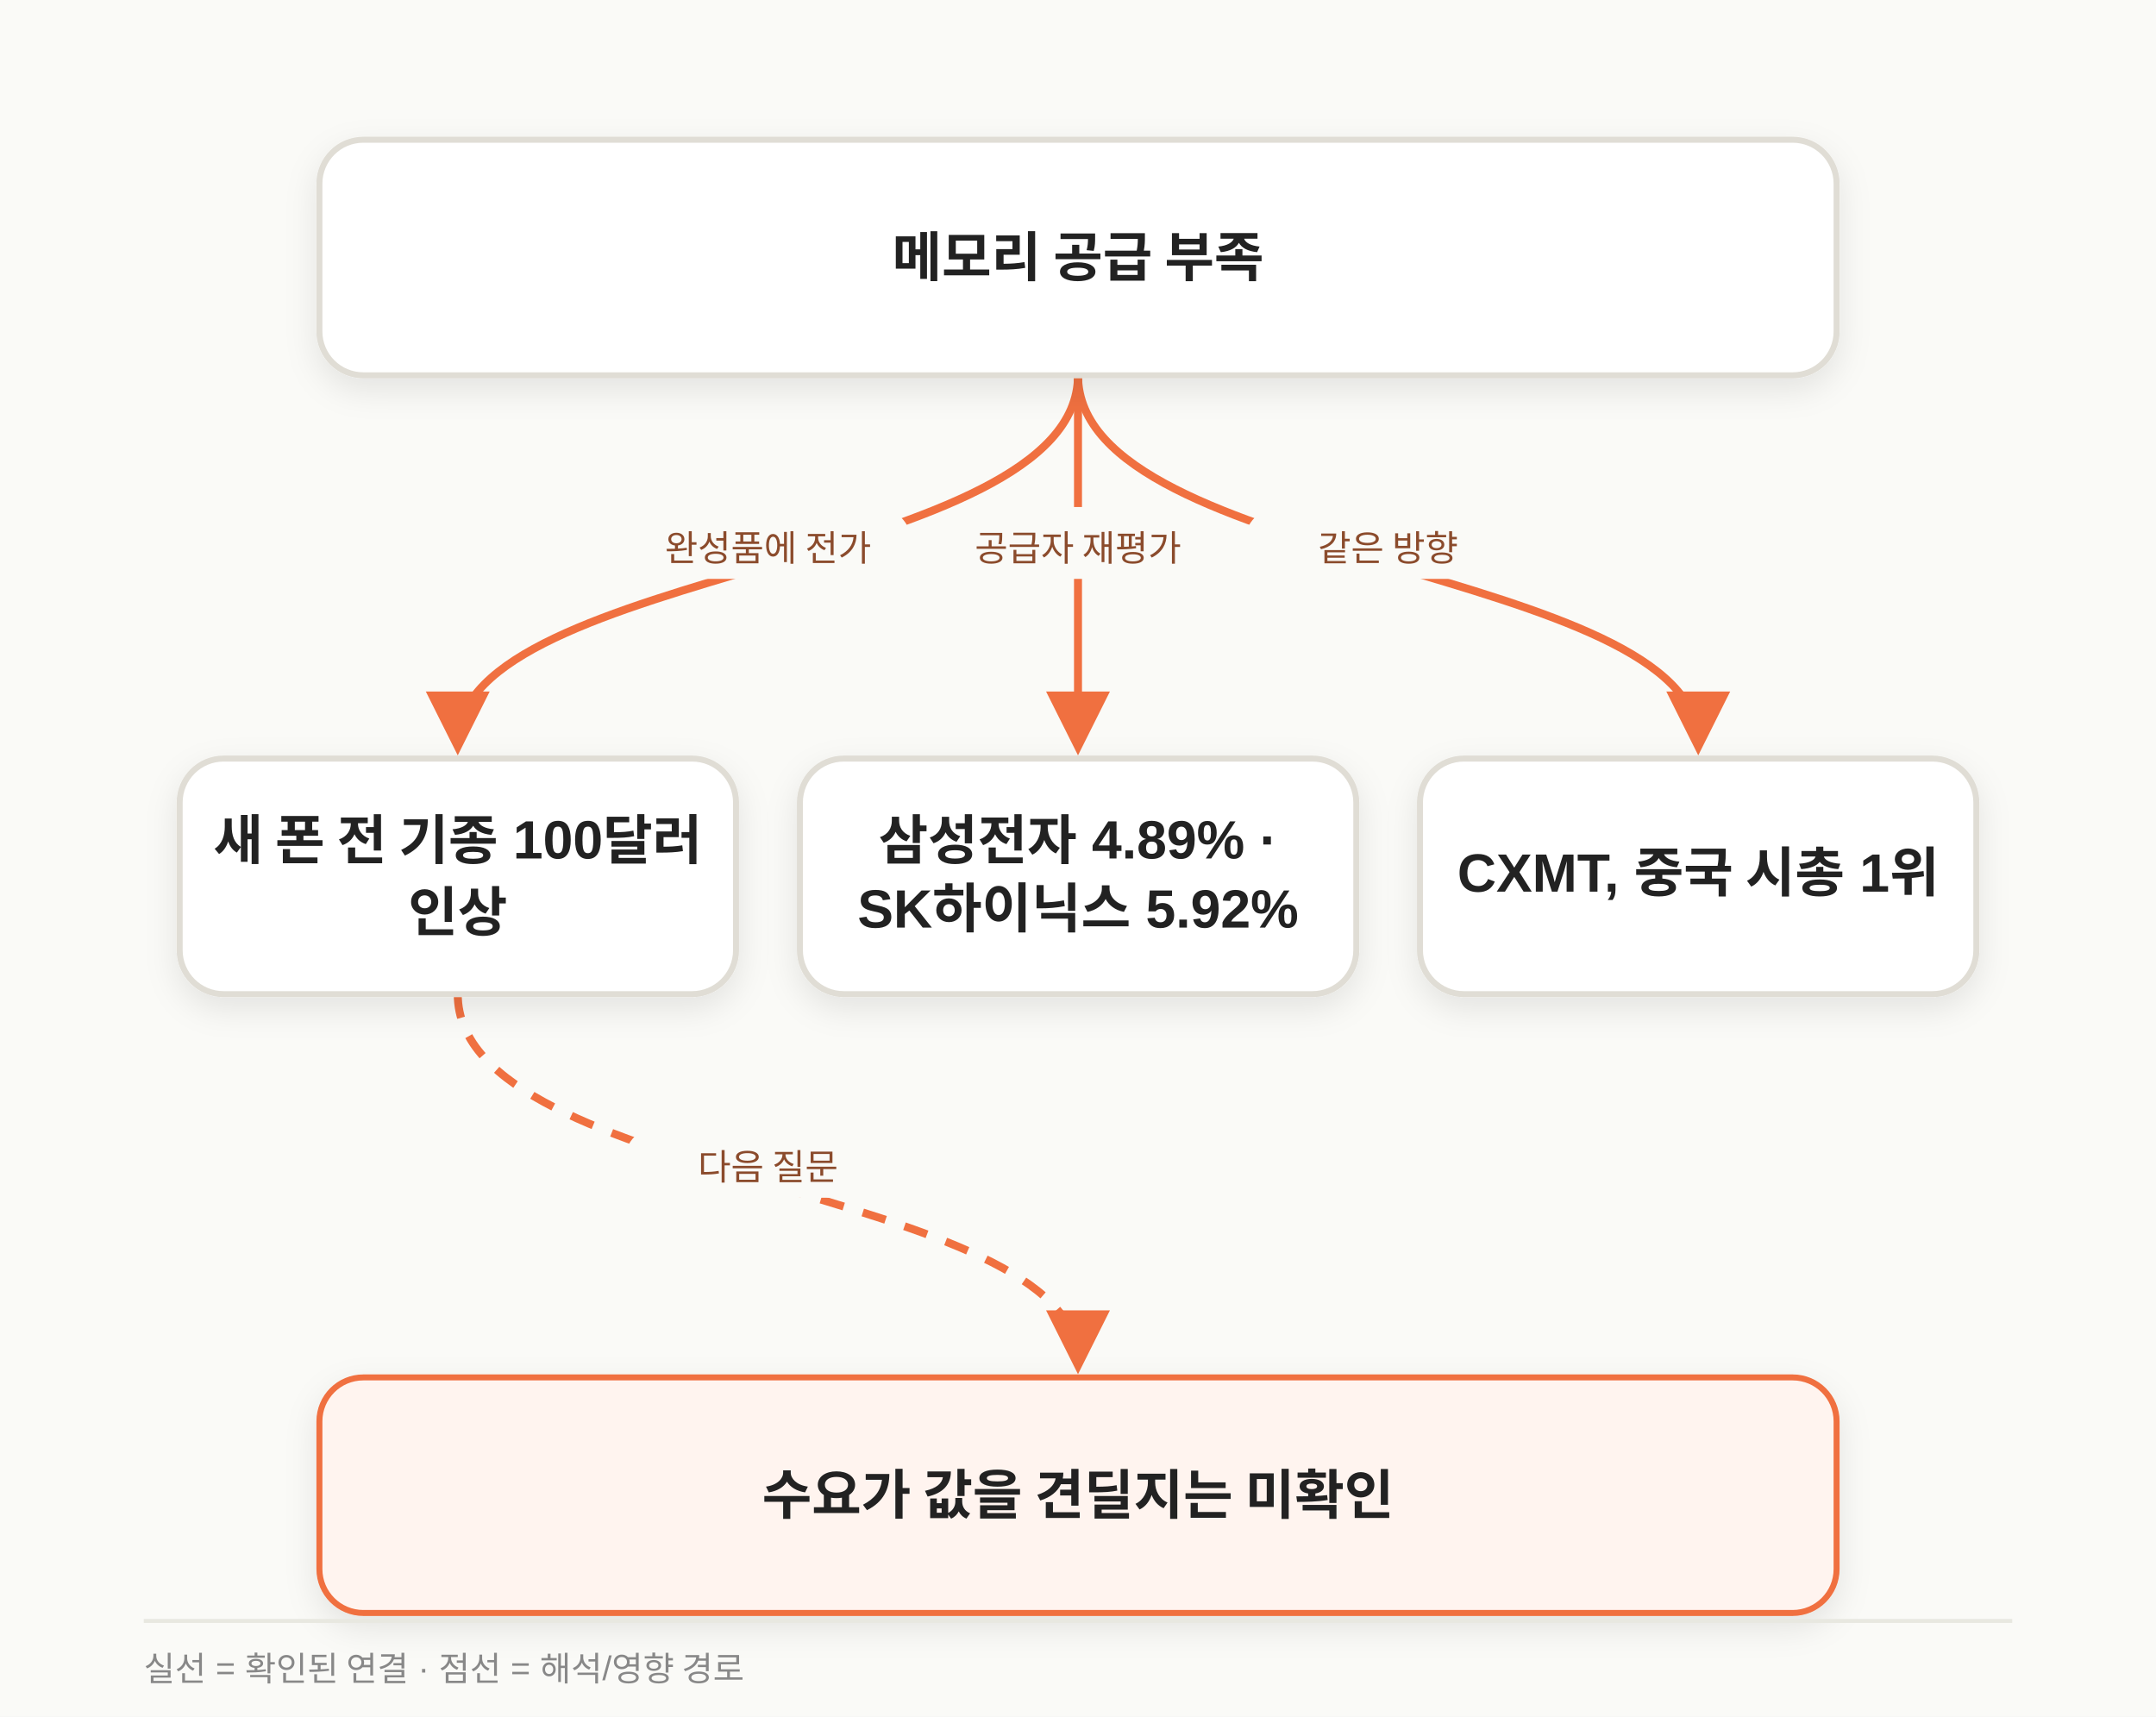
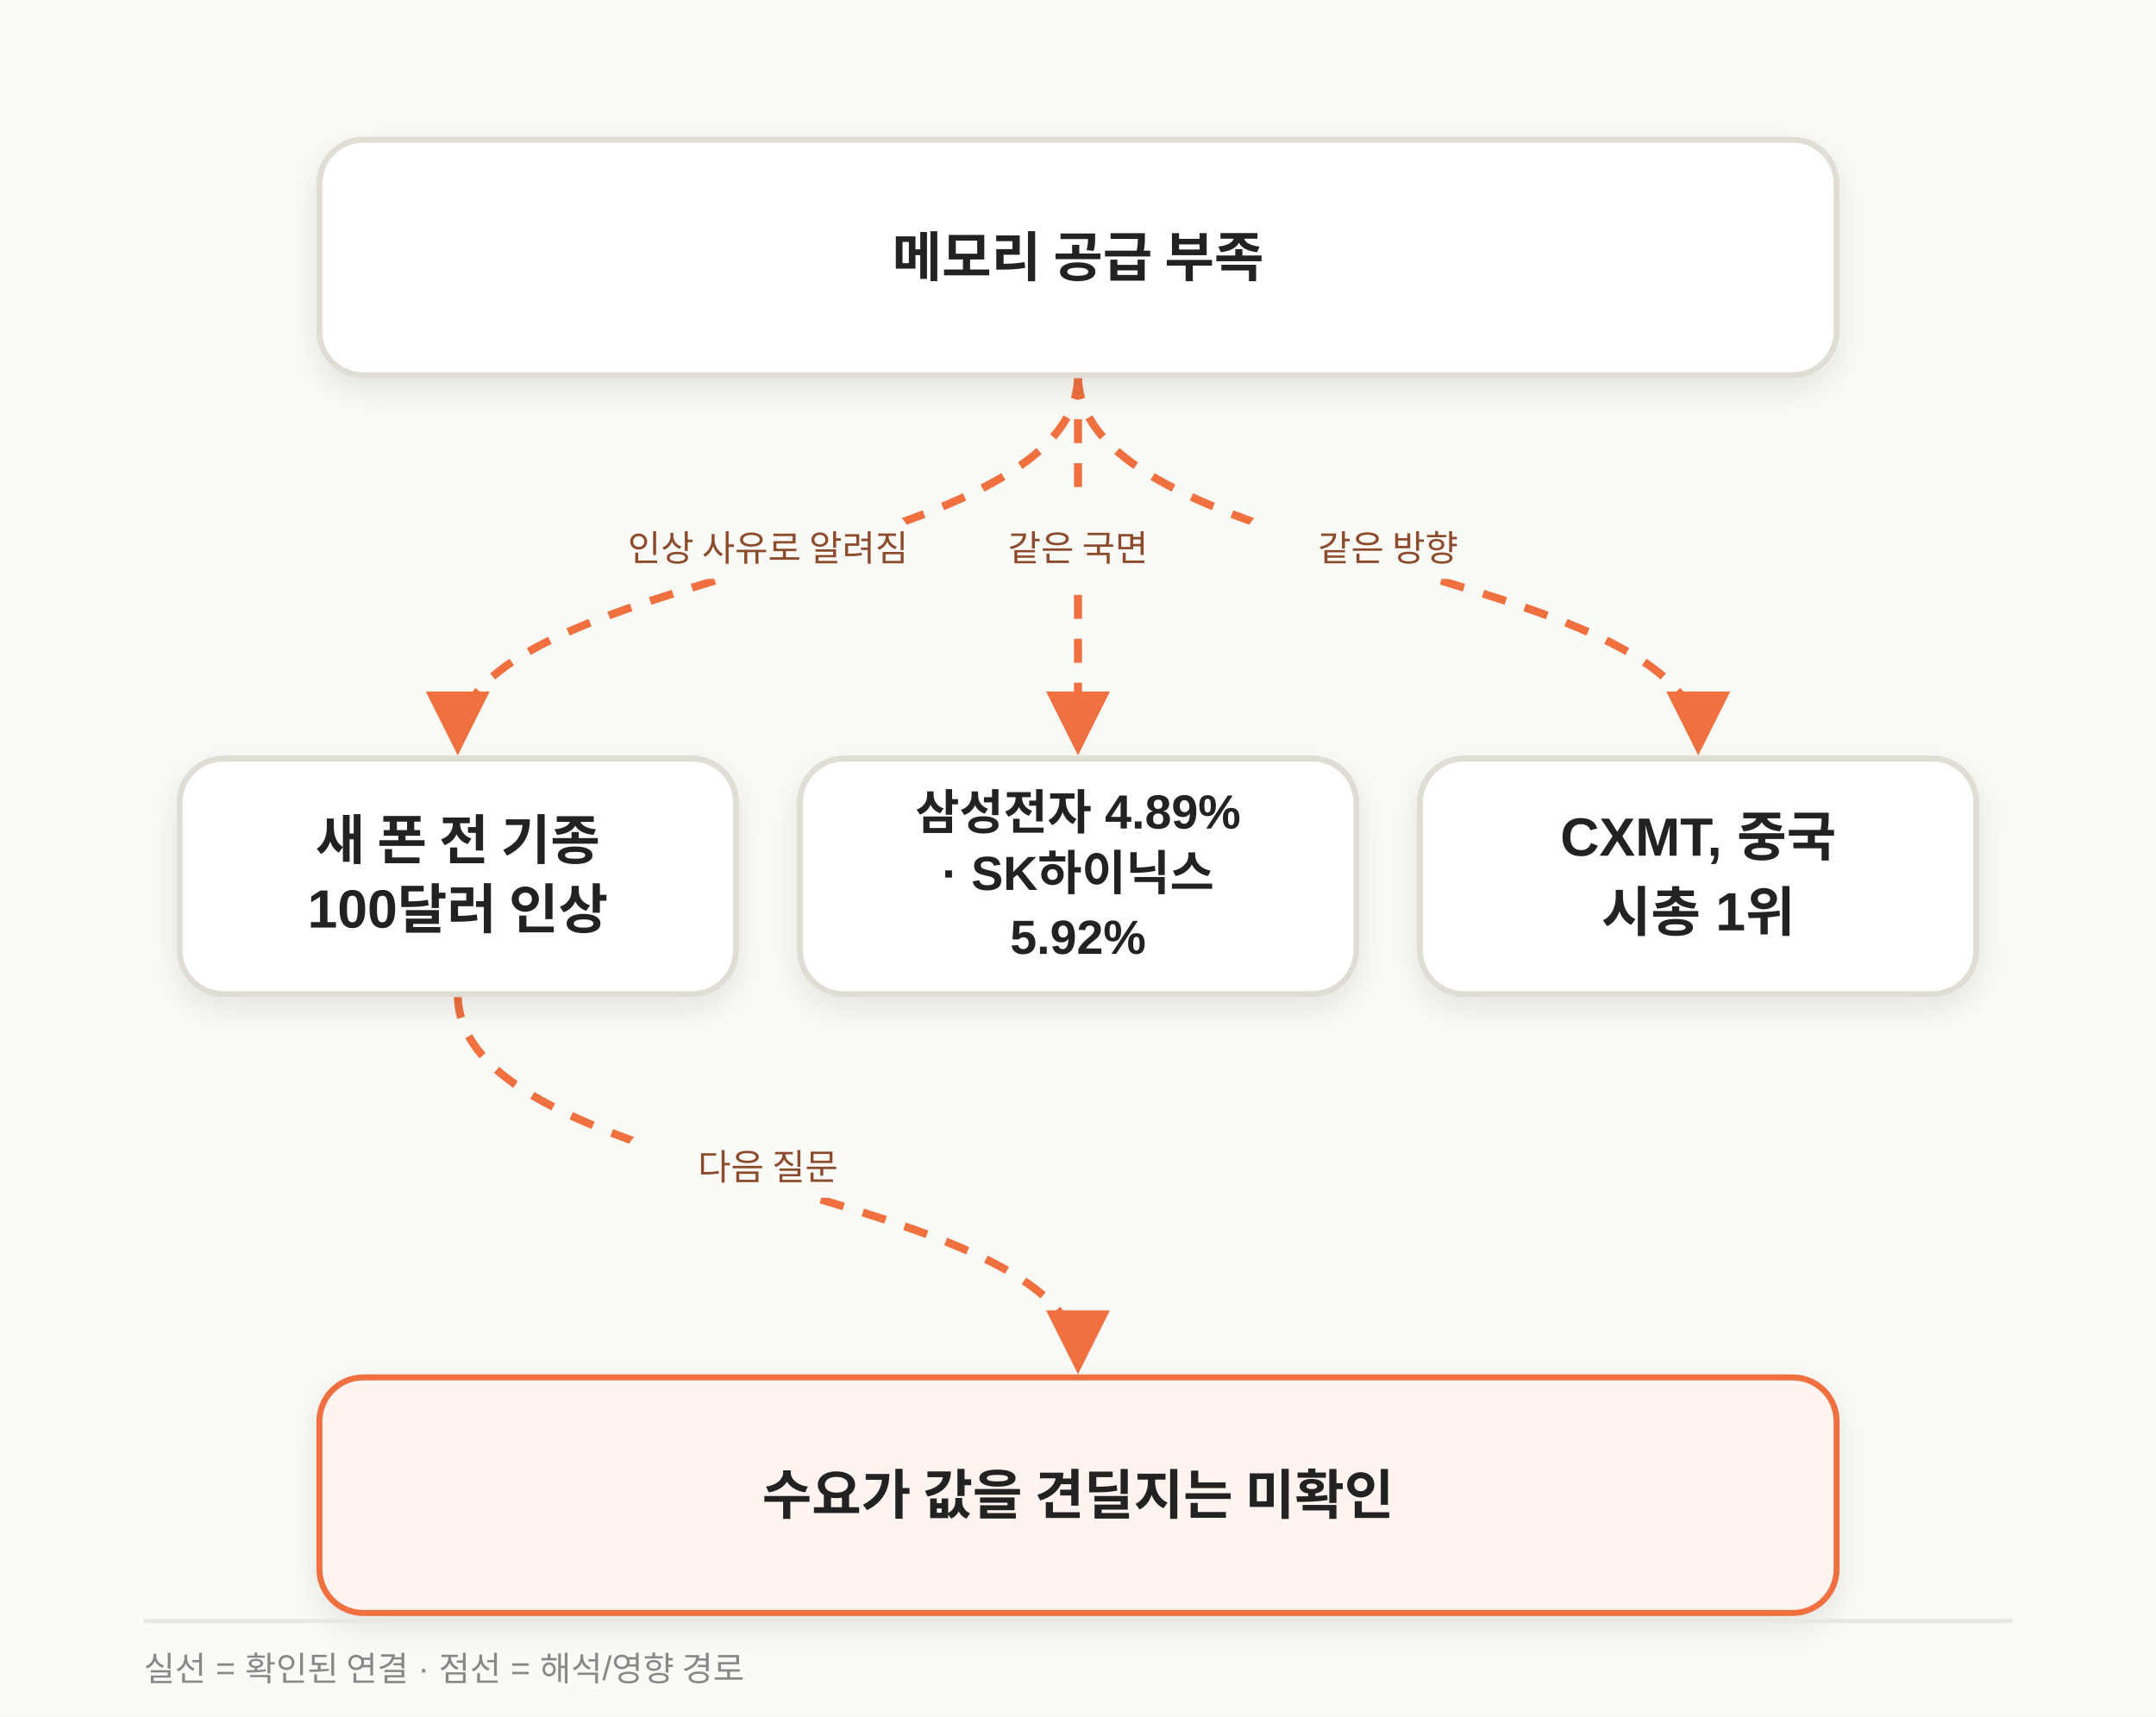
<svg xmlns="http://www.w3.org/2000/svg" width="1080" height="860" viewBox="0 0 1080 860" class="morning-diagram" data-motion-orientation="TB" data-motion-steps="5">
  <defs>
    <filter id="shadow" x="-20%" y="-20%" width="140%" height="160%">
      <feDropShadow dx="0" dy="6" stdDeviation="8" flood-color="#111111" flood-opacity=".09" />
    </filter>
    <marker id="arrow" viewBox="0 0 10 10" refX="8" refY="5" markerWidth="8" markerHeight="8" orient="auto-start-reverse">
      <path d="M 0 0 L 10 5 L 0 10 z" fill="#F07040" />
    </marker>
  </defs>
  <rect width="1080" height="860" fill="#FAFAF7" />
  <g class="motion-step motion-edge" data-motion-step="1" style="--motion-delay:680ms">
-     <path d="M 540.0 188.0 C 540.0 284.0, 229.3 284.0, 229.3 372.0" fill="none" stroke="#F07040" stroke-width="4" marker-end="url(#arrow)" />
+     <path d="M 540.0 188.0 C 540.0 284.0, 229.3 284.0, 229.3 372.0" fill="none" stroke="#F07040" stroke-width="4" stroke-dasharray="12 10" marker-end="url(#arrow)" />
    <rect x="312.7" y="254.0" width="144" height="36" rx="18" fill="#FAFAF7" />
-     <text x="384.7" y="281.0" text-anchor="middle" font-family="Apple SD Gothic Neo,Malgun Gothic,Arial,sans-serif" font-size="18" fill="#8B4B2C">완성품에 전가</text>
+     <text x="384.7" y="281.0" text-anchor="middle" font-family="Apple SD Gothic Neo,Malgun Gothic,Arial,sans-serif" font-size="18" fill="#8B4B2C">인상 사유로 알려짐</text>
  </g>
  <g class="motion-step motion-edge" data-motion-step="1" style="--motion-delay:1360ms">
-     <path d="M 540.0 188.0 C 540.0 284.0, 540.0 284.0, 540.0 372.0" fill="none" stroke="#F07040" stroke-width="4" marker-end="url(#arrow)" />
+     <path d="M 540.0 188.0 C 540.0 284.0, 540.0 284.0, 540.0 372.0" fill="none" stroke="#F07040" stroke-width="4" stroke-dasharray="12 10" marker-end="url(#arrow)" />
    <rect x="468.0" y="254.0" width="144" height="36" rx="18" fill="#FAFAF7" />
-     <text x="540.0" y="281.0" text-anchor="middle" font-family="Apple SD Gothic Neo,Malgun Gothic,Arial,sans-serif" font-size="18" fill="#8B4B2C">공급자 재평가</text>
+     <text x="540.0" y="281.0" text-anchor="middle" font-family="Apple SD Gothic Neo,Malgun Gothic,Arial,sans-serif" font-size="18" fill="#8B4B2C">같은 국면</text>
  </g>
  <g class="motion-step motion-edge" data-motion-step="1" style="--motion-delay:2040ms">
-     <path d="M 540.0 188.0 C 540.0 284.0, 850.7 284.0, 850.7 372.0" fill="none" stroke="#F07040" stroke-width="4" marker-end="url(#arrow)" />
+     <path d="M 540.0 188.0 C 540.0 284.0, 850.7 284.0, 850.7 372.0" fill="none" stroke="#F07040" stroke-width="4" stroke-dasharray="12 10" marker-end="url(#arrow)" />
    <rect x="623.3" y="254.0" width="144" height="36" rx="18" fill="#FAFAF7" />
    <text x="695.3" y="281.0" text-anchor="middle" font-family="Apple SD Gothic Neo,Malgun Gothic,Arial,sans-serif" font-size="18" fill="#8B4B2C">같은 방향</text>
  </g>
  <g class="motion-step motion-edge" data-motion-step="3" style="--motion-delay:4760ms">
    <path d="M 229.3 498.0 C 229.3 594.0, 540.0 594.0, 540.0 682.0" fill="none" stroke="#F07040" stroke-width="4" stroke-dasharray="12 10" marker-end="url(#arrow)" />
    <rect x="312.7" y="564.0" width="144" height="36" rx="18" fill="#FAFAF7" />
    <text x="384.7" y="591.0" text-anchor="middle" font-family="Apple SD Gothic Neo,Malgun Gothic,Arial,sans-serif" font-size="18" fill="#8B4B2C">다음 질문</text>
  </g>
  <g class="motion-step motion-node" data-motion-step="0" style="--motion-delay:0ms;--motion-accent-delay:640ms">
    <rect class="motion-node-shape" x="160.0" y="70.0" width="760.0" height="118" rx="22" fill="#FFFFFF" stroke="#E0DDD5" stroke-width="3" filter="url(#shadow)" />
    <text x="540.0" y="129.0" text-anchor="middle" dominant-baseline="middle" font-family="Apple SD Gothic Neo,Malgun Gothic,Arial,sans-serif" font-size="27" font-weight="700" fill="#222222">메모리 공급 부족</text>
  </g>
  <g class="motion-step motion-node" data-motion-step="2" style="--motion-delay:2720ms;--motion-accent-delay:3360ms">
    <rect class="motion-node-shape" x="90.0" y="380.0" width="278.7" height="118" rx="22" fill="#FFFFFF" stroke="#E0DDD5" stroke-width="3" filter="url(#shadow)" />
-     <text x="229.3" y="421.0" text-anchor="middle" dominant-baseline="middle" font-family="Apple SD Gothic Neo,Malgun Gothic,Arial,sans-serif" font-size="27" font-weight="700" fill="#222222">새 폰 전 기종 100달러</text>
-     <text x="229.3" y="457.0" text-anchor="middle" dominant-baseline="middle" font-family="Apple SD Gothic Neo,Malgun Gothic,Arial,sans-serif" font-size="27" font-weight="700" fill="#222222">인상</text>
+     <text x="229.3" y="421.0" text-anchor="middle" dominant-baseline="middle" font-family="Apple SD Gothic Neo,Malgun Gothic,Arial,sans-serif" font-size="27" font-weight="700" fill="#222222">새 폰 전 기종</text>
+     <text x="229.3" y="457.0" text-anchor="middle" dominant-baseline="middle" font-family="Apple SD Gothic Neo,Malgun Gothic,Arial,sans-serif" font-size="27" font-weight="700" fill="#222222">100달러 인상</text>
  </g>
  <g class="motion-step motion-node" data-motion-step="2" style="--motion-delay:3400ms;--motion-accent-delay:4040ms">
    <rect class="motion-node-shape" x="400.7" y="380.0" width="278.7" height="118" rx="22" fill="#FFFFFF" stroke="#E0DDD5" stroke-width="3" filter="url(#shadow)" />
-     <text x="540.0" y="421.0" text-anchor="middle" dominant-baseline="middle" font-family="Apple SD Gothic Neo,Malgun Gothic,Arial,sans-serif" font-size="27" font-weight="700" fill="#222222">삼성전자 4.89% ·</text>
-     <text x="540.0" y="457.0" text-anchor="middle" dominant-baseline="middle" font-family="Apple SD Gothic Neo,Malgun Gothic,Arial,sans-serif" font-size="27" font-weight="700" fill="#222222">SK하이닉스 5.92%</text>
+     <text x="540.0" y="407.0" text-anchor="middle" dominant-baseline="middle" font-family="Apple SD Gothic Neo,Malgun Gothic,Arial,sans-serif" font-size="24" font-weight="700" fill="#222222">삼성전자 4.89%</text>
+     <text x="540.0" y="439.0" text-anchor="middle" dominant-baseline="middle" font-family="Apple SD Gothic Neo,Malgun Gothic,Arial,sans-serif" font-size="24" font-weight="700" fill="#222222">· SK하이닉스</text>
+     <text x="540.0" y="471.0" text-anchor="middle" dominant-baseline="middle" font-family="Apple SD Gothic Neo,Malgun Gothic,Arial,sans-serif" font-size="24" font-weight="700" fill="#222222">5.92%</text>
  </g>
  <g class="motion-step motion-node" data-motion-step="2" style="--motion-delay:4080ms;--motion-accent-delay:4720ms">
    <rect class="motion-node-shape" x="711.3" y="380.0" width="278.7" height="118" rx="22" fill="#FFFFFF" stroke="#E0DDD5" stroke-width="3" filter="url(#shadow)" />
-     <text x="850.7" y="439.0" text-anchor="middle" dominant-baseline="middle" font-family="Apple SD Gothic Neo,Malgun Gothic,Arial,sans-serif" font-size="27" font-weight="700" fill="#222222">CXMT, 중국 시총 1위</text>
+     <text x="850.7" y="421.0" text-anchor="middle" dominant-baseline="middle" font-family="Apple SD Gothic Neo,Malgun Gothic,Arial,sans-serif" font-size="27" font-weight="700" fill="#222222">CXMT, 중국</text>
+     <text x="850.7" y="457.0" text-anchor="middle" dominant-baseline="middle" font-family="Apple SD Gothic Neo,Malgun Gothic,Arial,sans-serif" font-size="27" font-weight="700" fill="#222222">시총 1위</text>
  </g>
  <g class="motion-step motion-node motion-risk" data-motion-step="4" style="--motion-delay:5440ms;--motion-accent-delay:6080ms">
    <rect class="motion-node-shape" x="160.0" y="690.0" width="760.0" height="118" rx="22" fill="#FFF4EF" stroke="#F07040" stroke-width="3" filter="url(#shadow)" />
    <text x="540.0" y="749.0" text-anchor="middle" dominant-baseline="middle" font-family="Apple SD Gothic Neo,Malgun Gothic,Arial,sans-serif" font-size="27" font-weight="700" fill="#222222">수요가 값을 견딜지는 미확인</text>
  </g>
  <line x1="72" y1="812" x2="1008" y2="812" stroke="#E8E8E0" stroke-width="2" />
  <text x="72" y="842" font-family="Apple SD Gothic Neo,Malgun Gothic,Arial,sans-serif" font-size="17" fill="#888888">실선 = 확인된 연결 · 점선 = 해석/영향 경로</text>
</svg>
